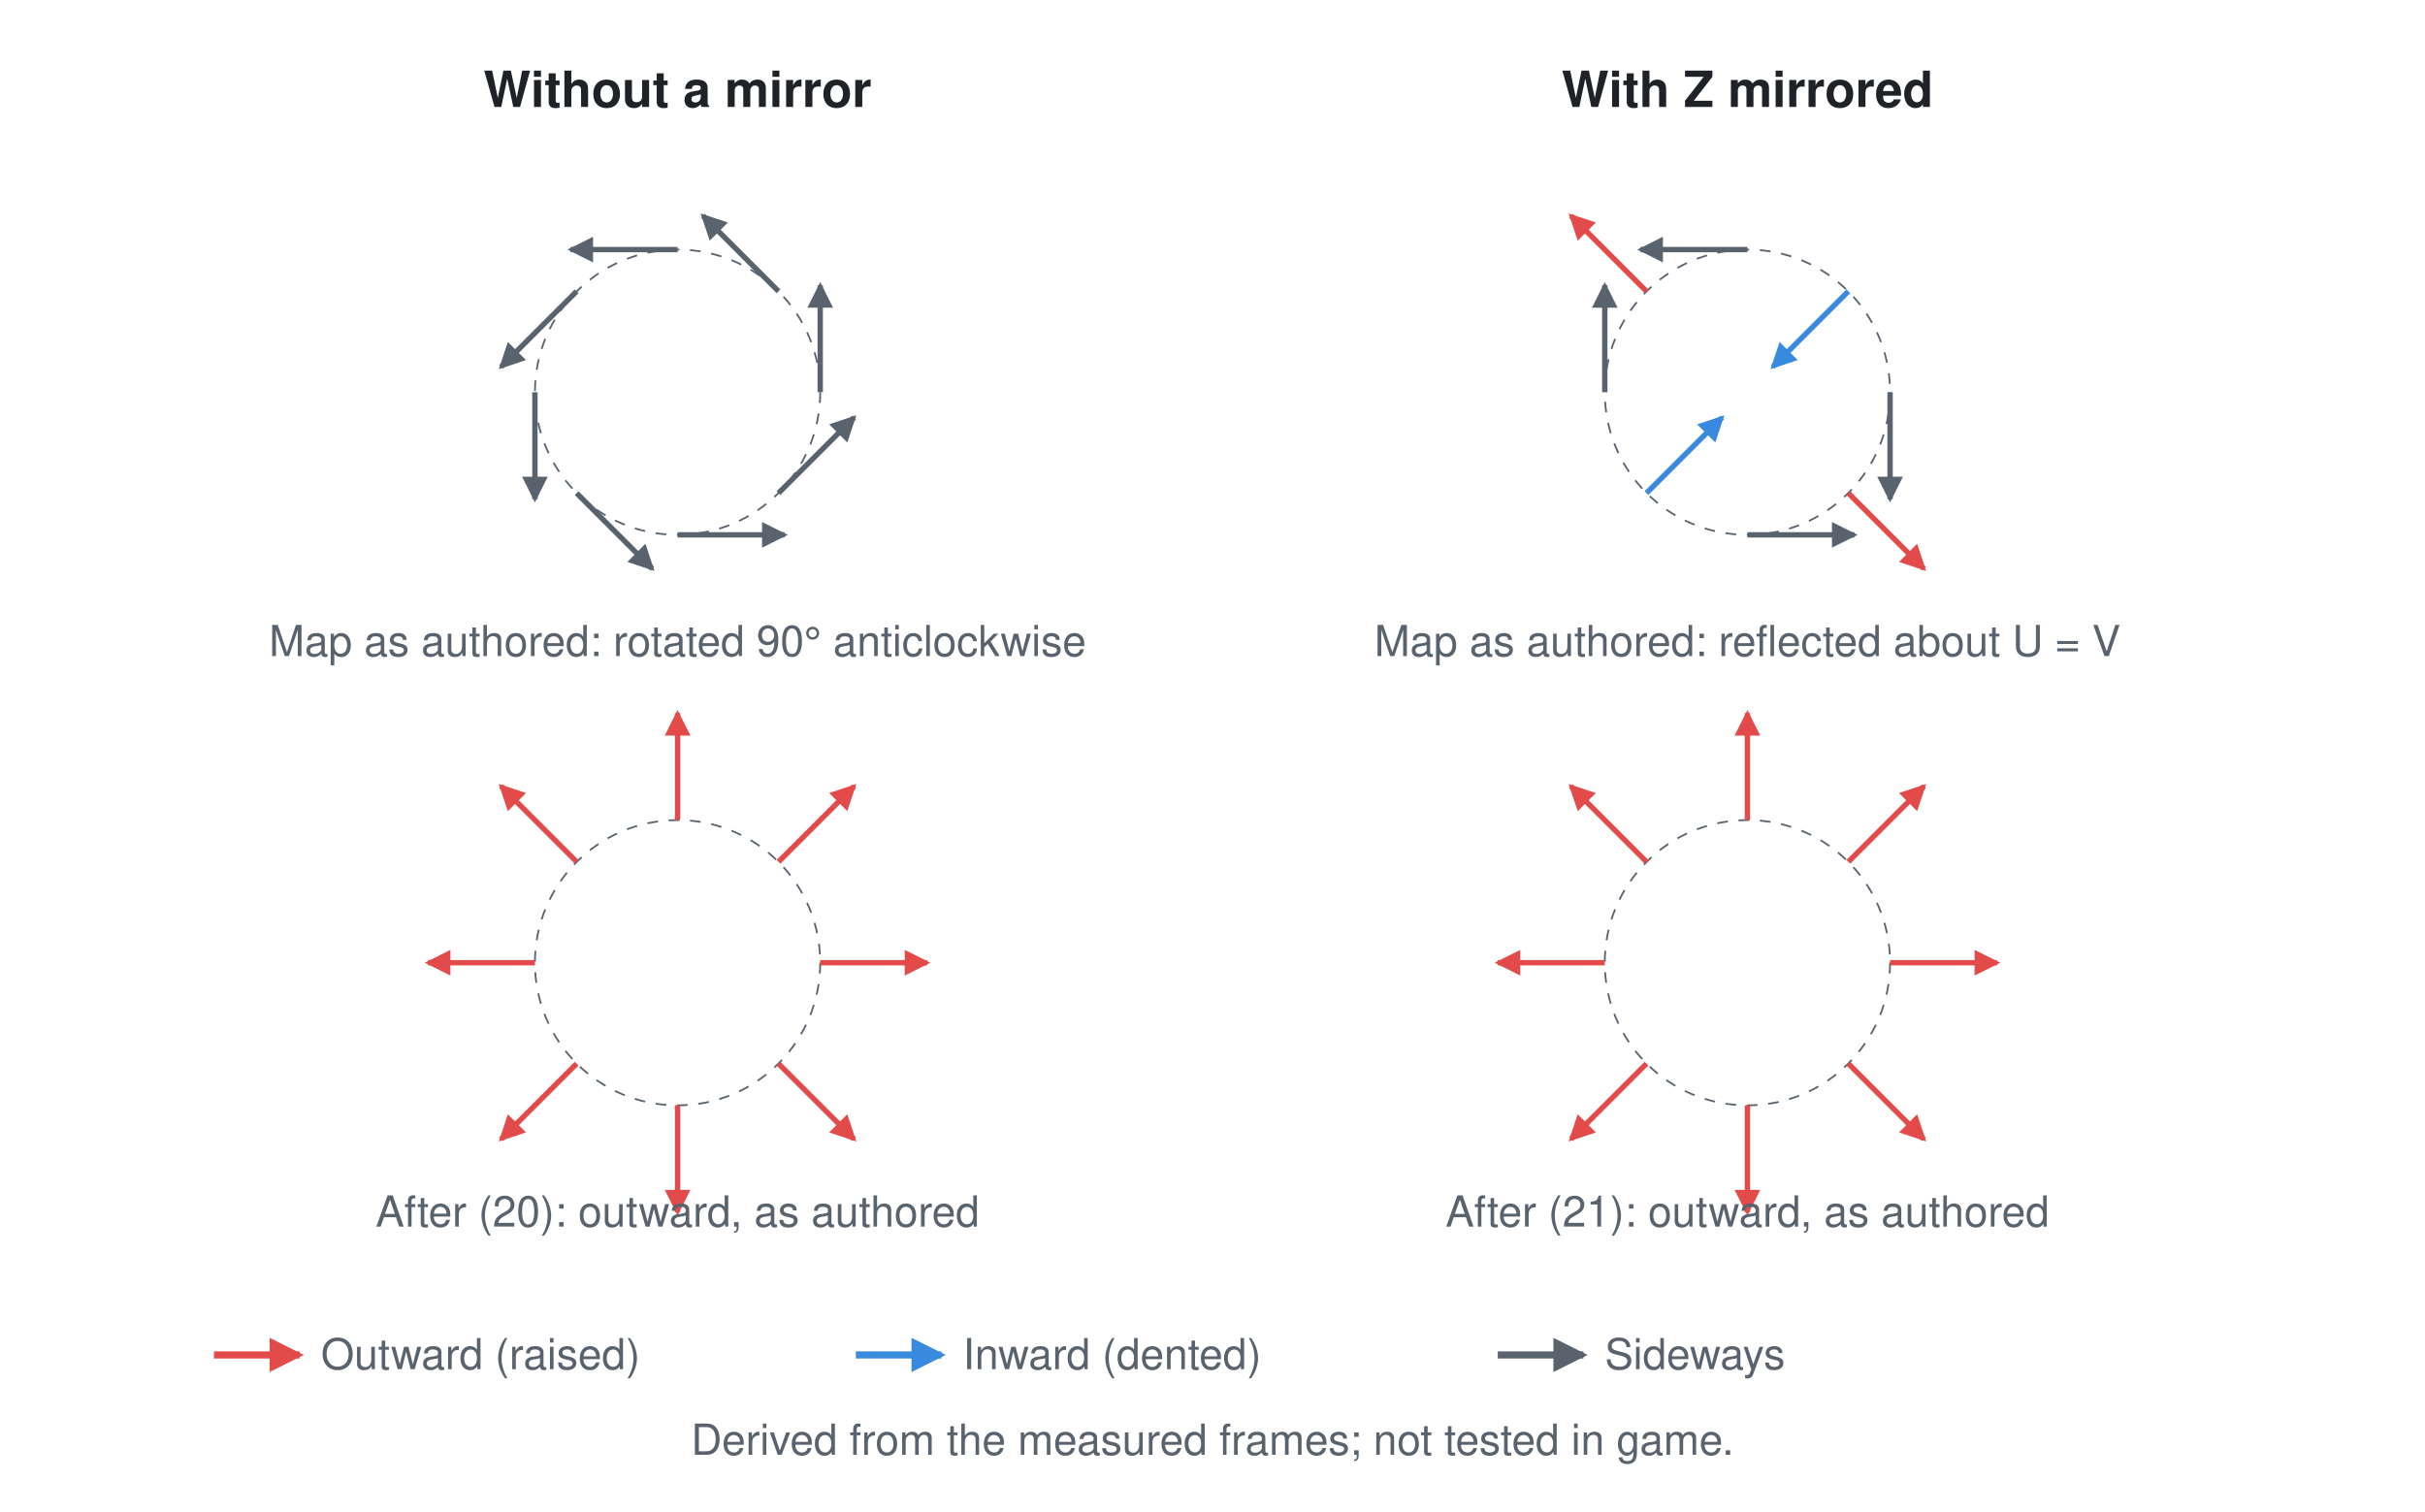
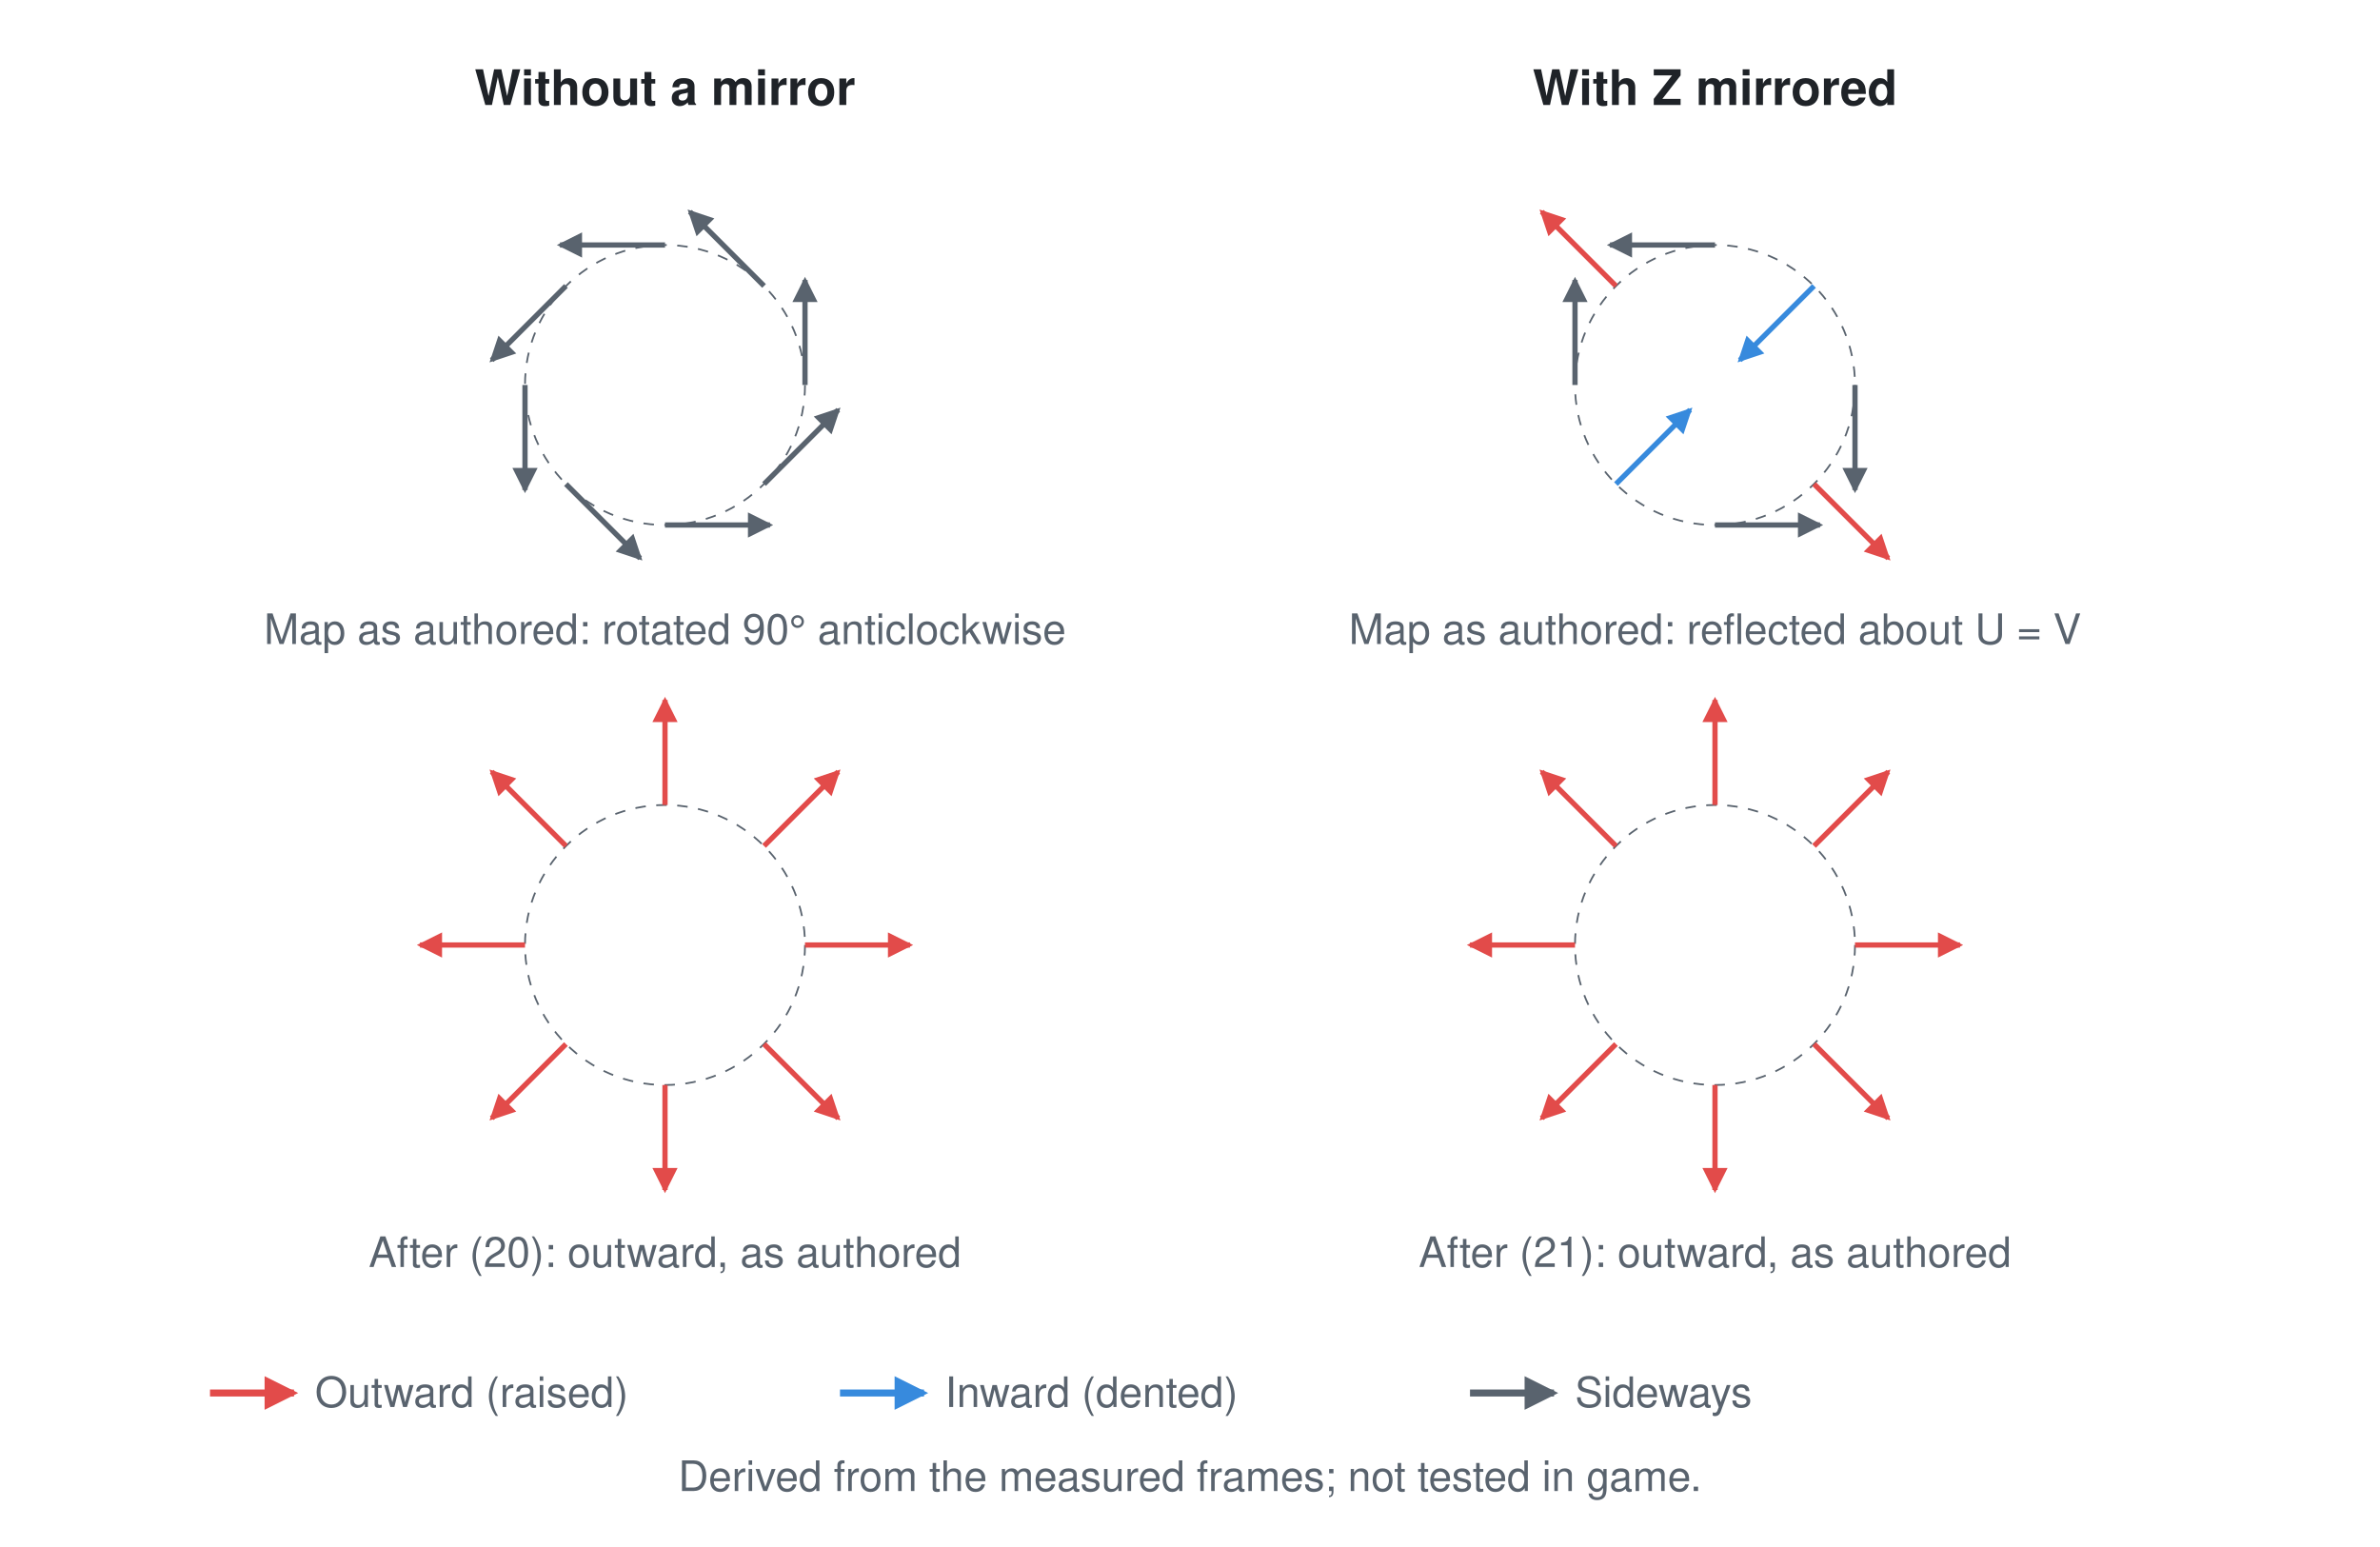
- <svg xmlns="http://www.w3.org/2000/svg" width="680" height="424" viewBox="0 0 680 424" role="img">
+ <svg xmlns="http://www.w3.org/2000/svg" width="680" height="442" viewBox="0 0 680 442" role="img">
  <style>
.t{fill:#1f2328;font:14px -apple-system,"Segoe UI",Helvetica,Arial,sans-serif}
.h{font-weight:600}
.s{fill:#59636e;font:12px -apple-system,"Segoe UI",Helvetica,Arial,sans-serif}
.o{stroke:#59636e}
.of{fill:#59636e}
.p{fill:#f6f8fa;stroke:#8c959f}
.g{stroke:#8c959f}
@media (prefers-color-scheme: dark){
.t{fill:#e6edf3}
.s{fill:#9198a1}
.o{stroke:#9198a1}
.of{fill:#9198a1}
.p{fill:#151b23;stroke:#656c76}
.g{stroke:#656c76}
}
</style>
  <defs>
    <marker id="ar" viewBox="0 0 10 10" refX="8" refY="5" markerWidth="6" markerHeight="6" orient="auto">
      <path d="M1 1L9 5L1 9z" fill="#E24B4A" />
    </marker>
    <marker id="ag" viewBox="0 0 10 10" refX="8" refY="5" markerWidth="6" markerHeight="6" orient="auto">
      <path d="M1 1L9 5L1 9z" fill="#639922" />
    </marker>
    <marker id="ab" viewBox="0 0 10 10" refX="8" refY="5" markerWidth="6" markerHeight="6" orient="auto">
      <path d="M1 1L9 5L1 9z" fill="#378ADD" />
    </marker>
    <marker id="ao" viewBox="0 0 10 10" refX="8" refY="5" markerWidth="6" markerHeight="6" orient="auto">
      <path class="of" d="M1 1L9 5L1 9z" />
    </marker>
  </defs>
  <text class="t h" x="190" y="30" text-anchor="middle">Without a mirror</text>
  <circle cx="190" cy="110" r="40" fill="none" class="o" stroke-width="0.5" stroke-dasharray="3 3" />
  <line x1="230" y1="110" x2="230" y2="80" class="o" stroke-width="1.5" marker-end="url(#ao)" />
  <line x1="218.3" y1="138.3" x2="239.5" y2="117.1" class="o" stroke-width="1.5" marker-end="url(#ao)" />
  <line x1="190" y1="150" x2="220" y2="150" class="o" stroke-width="1.5" marker-end="url(#ao)" />
  <line x1="161.7" y1="138.3" x2="182.9" y2="159.5" class="o" stroke-width="1.5" marker-end="url(#ao)" />
  <line x1="150" y1="110" x2="150" y2="140" class="o" stroke-width="1.5" marker-end="url(#ao)" />
  <line x1="161.7" y1="81.7" x2="140.5" y2="102.9" class="o" stroke-width="1.5" marker-end="url(#ao)" />
  <line x1="190" y1="70" x2="160" y2="70" class="o" stroke-width="1.5" marker-end="url(#ao)" />
  <line x1="218.3" y1="81.7" x2="197.1" y2="60.5" class="o" stroke-width="1.5" marker-end="url(#ao)" />
  <text class="s" x="190" y="184" text-anchor="middle">Map as authored: rotated 90° anticlockwise</text>
  <circle cx="190" cy="270" r="40" fill="none" class="o" stroke-width="0.5" stroke-dasharray="3 3" />
  <line x1="230" y1="270" x2="260" y2="270" stroke="#E24B4A" stroke-width="1.5" marker-end="url(#ar)" />
  <line x1="218.3" y1="298.3" x2="239.5" y2="319.5" stroke="#E24B4A" stroke-width="1.5" marker-end="url(#ar)" />
  <line x1="190" y1="310" x2="190" y2="340" stroke="#E24B4A" stroke-width="1.5" marker-end="url(#ar)" />
  <line x1="161.7" y1="298.3" x2="140.5" y2="319.5" stroke="#E24B4A" stroke-width="1.5" marker-end="url(#ar)" />
  <line x1="150" y1="270" x2="120" y2="270" stroke="#E24B4A" stroke-width="1.5" marker-end="url(#ar)" />
  <line x1="161.7" y1="241.7" x2="140.5" y2="220.5" stroke="#E24B4A" stroke-width="1.5" marker-end="url(#ar)" />
  <line x1="190" y1="230" x2="190" y2="200" stroke="#E24B4A" stroke-width="1.5" marker-end="url(#ar)" />
  <line x1="218.3" y1="241.7" x2="239.5" y2="220.5" stroke="#E24B4A" stroke-width="1.5" marker-end="url(#ar)" />
-   <text class="s" x="190" y="344" text-anchor="middle">After (20): outward, as authored</text>
+   <text class="s" x="190" y="362" text-anchor="middle">After (20): outward, as authored</text>
  <text class="t h" x="490" y="30" text-anchor="middle">With Z mirrored</text>
  <circle cx="490" cy="110" r="40" fill="none" class="o" stroke-width="0.5" stroke-dasharray="3 3" />
  <line x1="530" y1="110" x2="530" y2="140" class="o" stroke-width="1.5" marker-end="url(#ao)" />
  <line x1="518.3" y1="138.3" x2="539.5" y2="159.5" stroke="#E24B4A" stroke-width="1.5" marker-end="url(#ar)" />
  <line x1="490" y1="150" x2="520" y2="150" class="o" stroke-width="1.5" marker-end="url(#ao)" />
  <line x1="461.7" y1="138.3" x2="482.9" y2="117.1" stroke="#378ADD" stroke-width="1.5" marker-end="url(#ab)" />
  <line x1="450" y1="110" x2="450" y2="80" class="o" stroke-width="1.5" marker-end="url(#ao)" />
  <line x1="461.7" y1="81.7" x2="440.5" y2="60.5" stroke="#E24B4A" stroke-width="1.5" marker-end="url(#ar)" />
  <line x1="490" y1="70" x2="460" y2="70" class="o" stroke-width="1.5" marker-end="url(#ao)" />
  <line x1="518.3" y1="81.7" x2="497.1" y2="102.9" stroke="#378ADD" stroke-width="1.5" marker-end="url(#ab)" />
  <text class="s" x="490" y="184" text-anchor="middle">Map as authored: reflected about U = V</text>
  <circle cx="490" cy="270" r="40" fill="none" class="o" stroke-width="0.5" stroke-dasharray="3 3" />
  <line x1="530" y1="270" x2="560" y2="270" stroke="#E24B4A" stroke-width="1.5" marker-end="url(#ar)" />
  <line x1="518.3" y1="298.3" x2="539.5" y2="319.5" stroke="#E24B4A" stroke-width="1.5" marker-end="url(#ar)" />
  <line x1="490" y1="310" x2="490" y2="340" stroke="#E24B4A" stroke-width="1.5" marker-end="url(#ar)" />
  <line x1="461.7" y1="298.3" x2="440.5" y2="319.5" stroke="#E24B4A" stroke-width="1.5" marker-end="url(#ar)" />
  <line x1="450" y1="270" x2="420" y2="270" stroke="#E24B4A" stroke-width="1.5" marker-end="url(#ar)" />
  <line x1="461.7" y1="241.7" x2="440.5" y2="220.5" stroke="#E24B4A" stroke-width="1.5" marker-end="url(#ar)" />
  <line x1="490" y1="230" x2="490" y2="200" stroke="#E24B4A" stroke-width="1.5" marker-end="url(#ar)" />
  <line x1="518.3" y1="241.7" x2="539.5" y2="220.5" stroke="#E24B4A" stroke-width="1.5" marker-end="url(#ar)" />
-   <text class="s" x="490" y="344" text-anchor="middle">After (21): outward, as authored</text>
-   <line x1="60" y1="380" x2="84" y2="380" stroke="#E24B4A" stroke-width="2" marker-end="url(#ar)" />
-   <text class="s" x="90" y="384" text-anchor="start">Outward (raised)</text>
-   <line x1="240" y1="380" x2="264" y2="380" stroke="#378ADD" stroke-width="2" marker-end="url(#ab)" />
-   <text class="s" x="270" y="384" text-anchor="start">Inward (dented)</text>
-   <line x1="420" y1="380" x2="444" y2="380" class="o" stroke-width="2" marker-end="url(#ao)" />
-   <text class="s" x="450" y="384" text-anchor="start">Sideways</text>
-   <text class="s" x="340" y="408" text-anchor="middle">Derived from the measured frames; not tested in game.</text>
+   <text class="s" x="490" y="362" text-anchor="middle">After (21): outward, as authored</text>
+   <line x1="60" y1="398" x2="84" y2="398" stroke="#E24B4A" stroke-width="2" marker-end="url(#ar)" />
+   <text class="s" x="90" y="402" text-anchor="start">Outward (raised)</text>
+   <line x1="240" y1="398" x2="264" y2="398" stroke="#378ADD" stroke-width="2" marker-end="url(#ab)" />
+   <text class="s" x="270" y="402" text-anchor="start">Inward (dented)</text>
+   <line x1="420" y1="398" x2="444" y2="398" class="o" stroke-width="2" marker-end="url(#ao)" />
+   <text class="s" x="450" y="402" text-anchor="start">Sideways</text>
+   <text class="s" x="340" y="426" text-anchor="middle">Derived from the measured frames; not tested in game.</text>
</svg>
